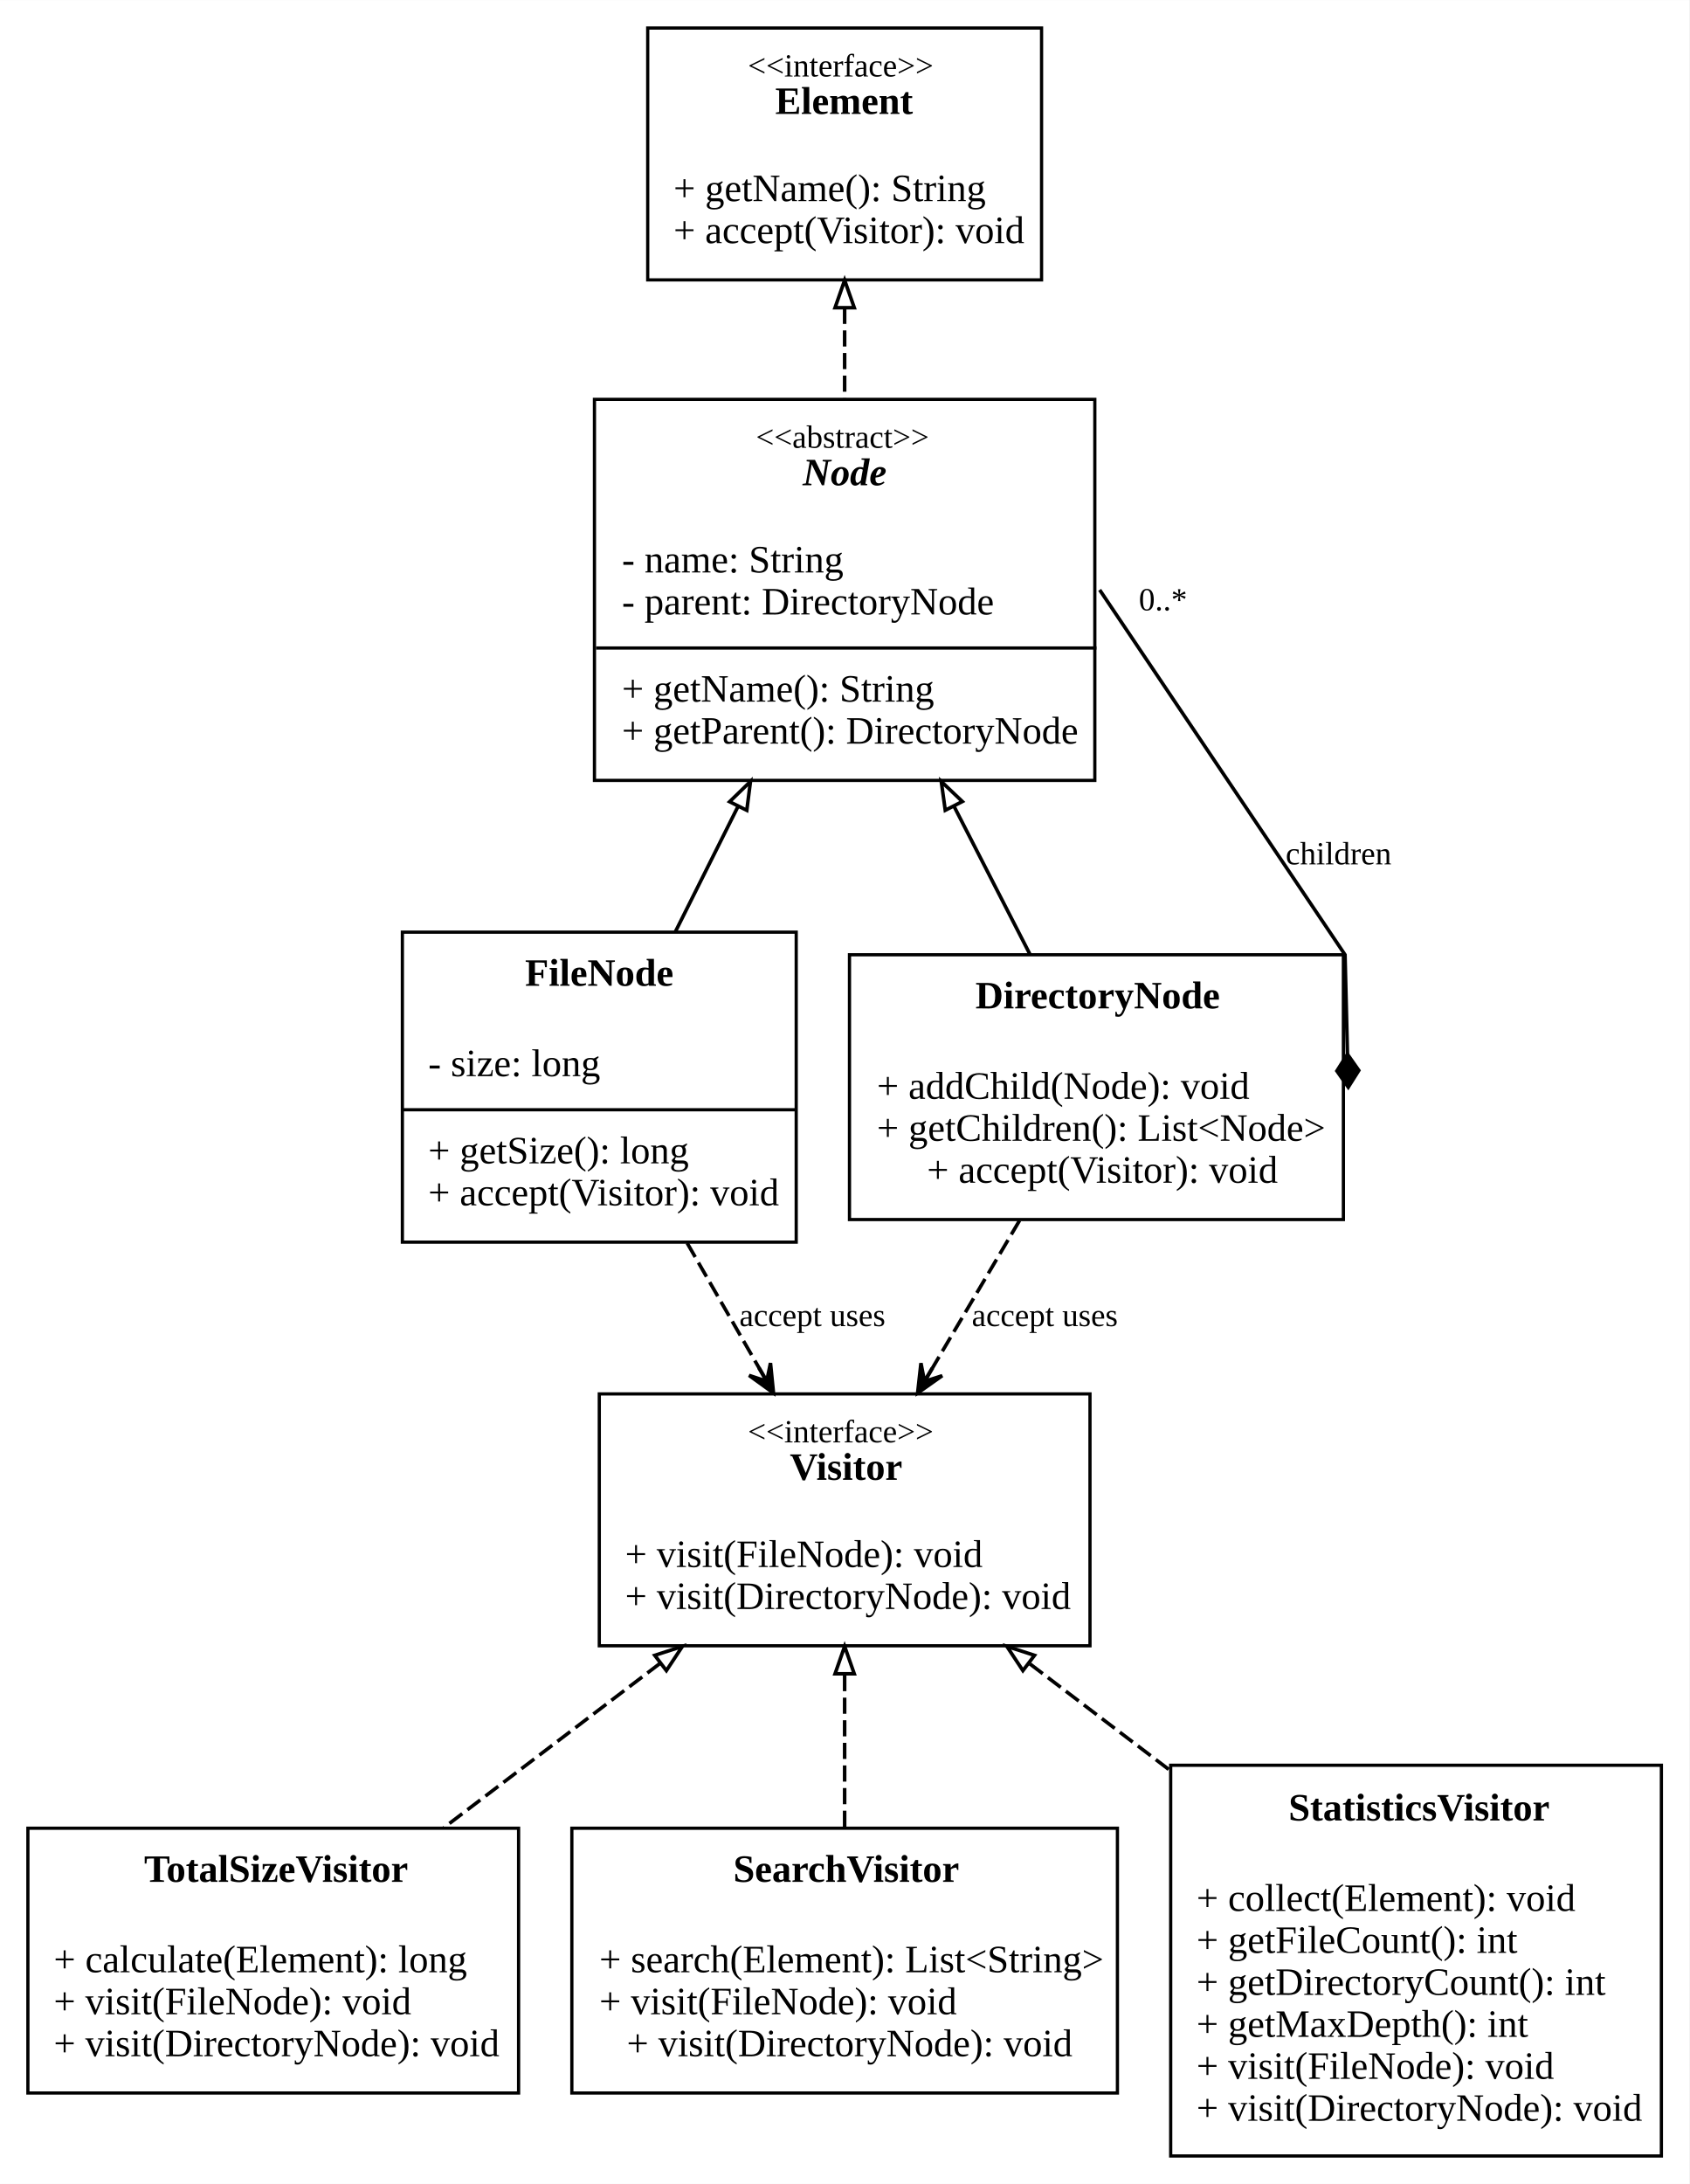
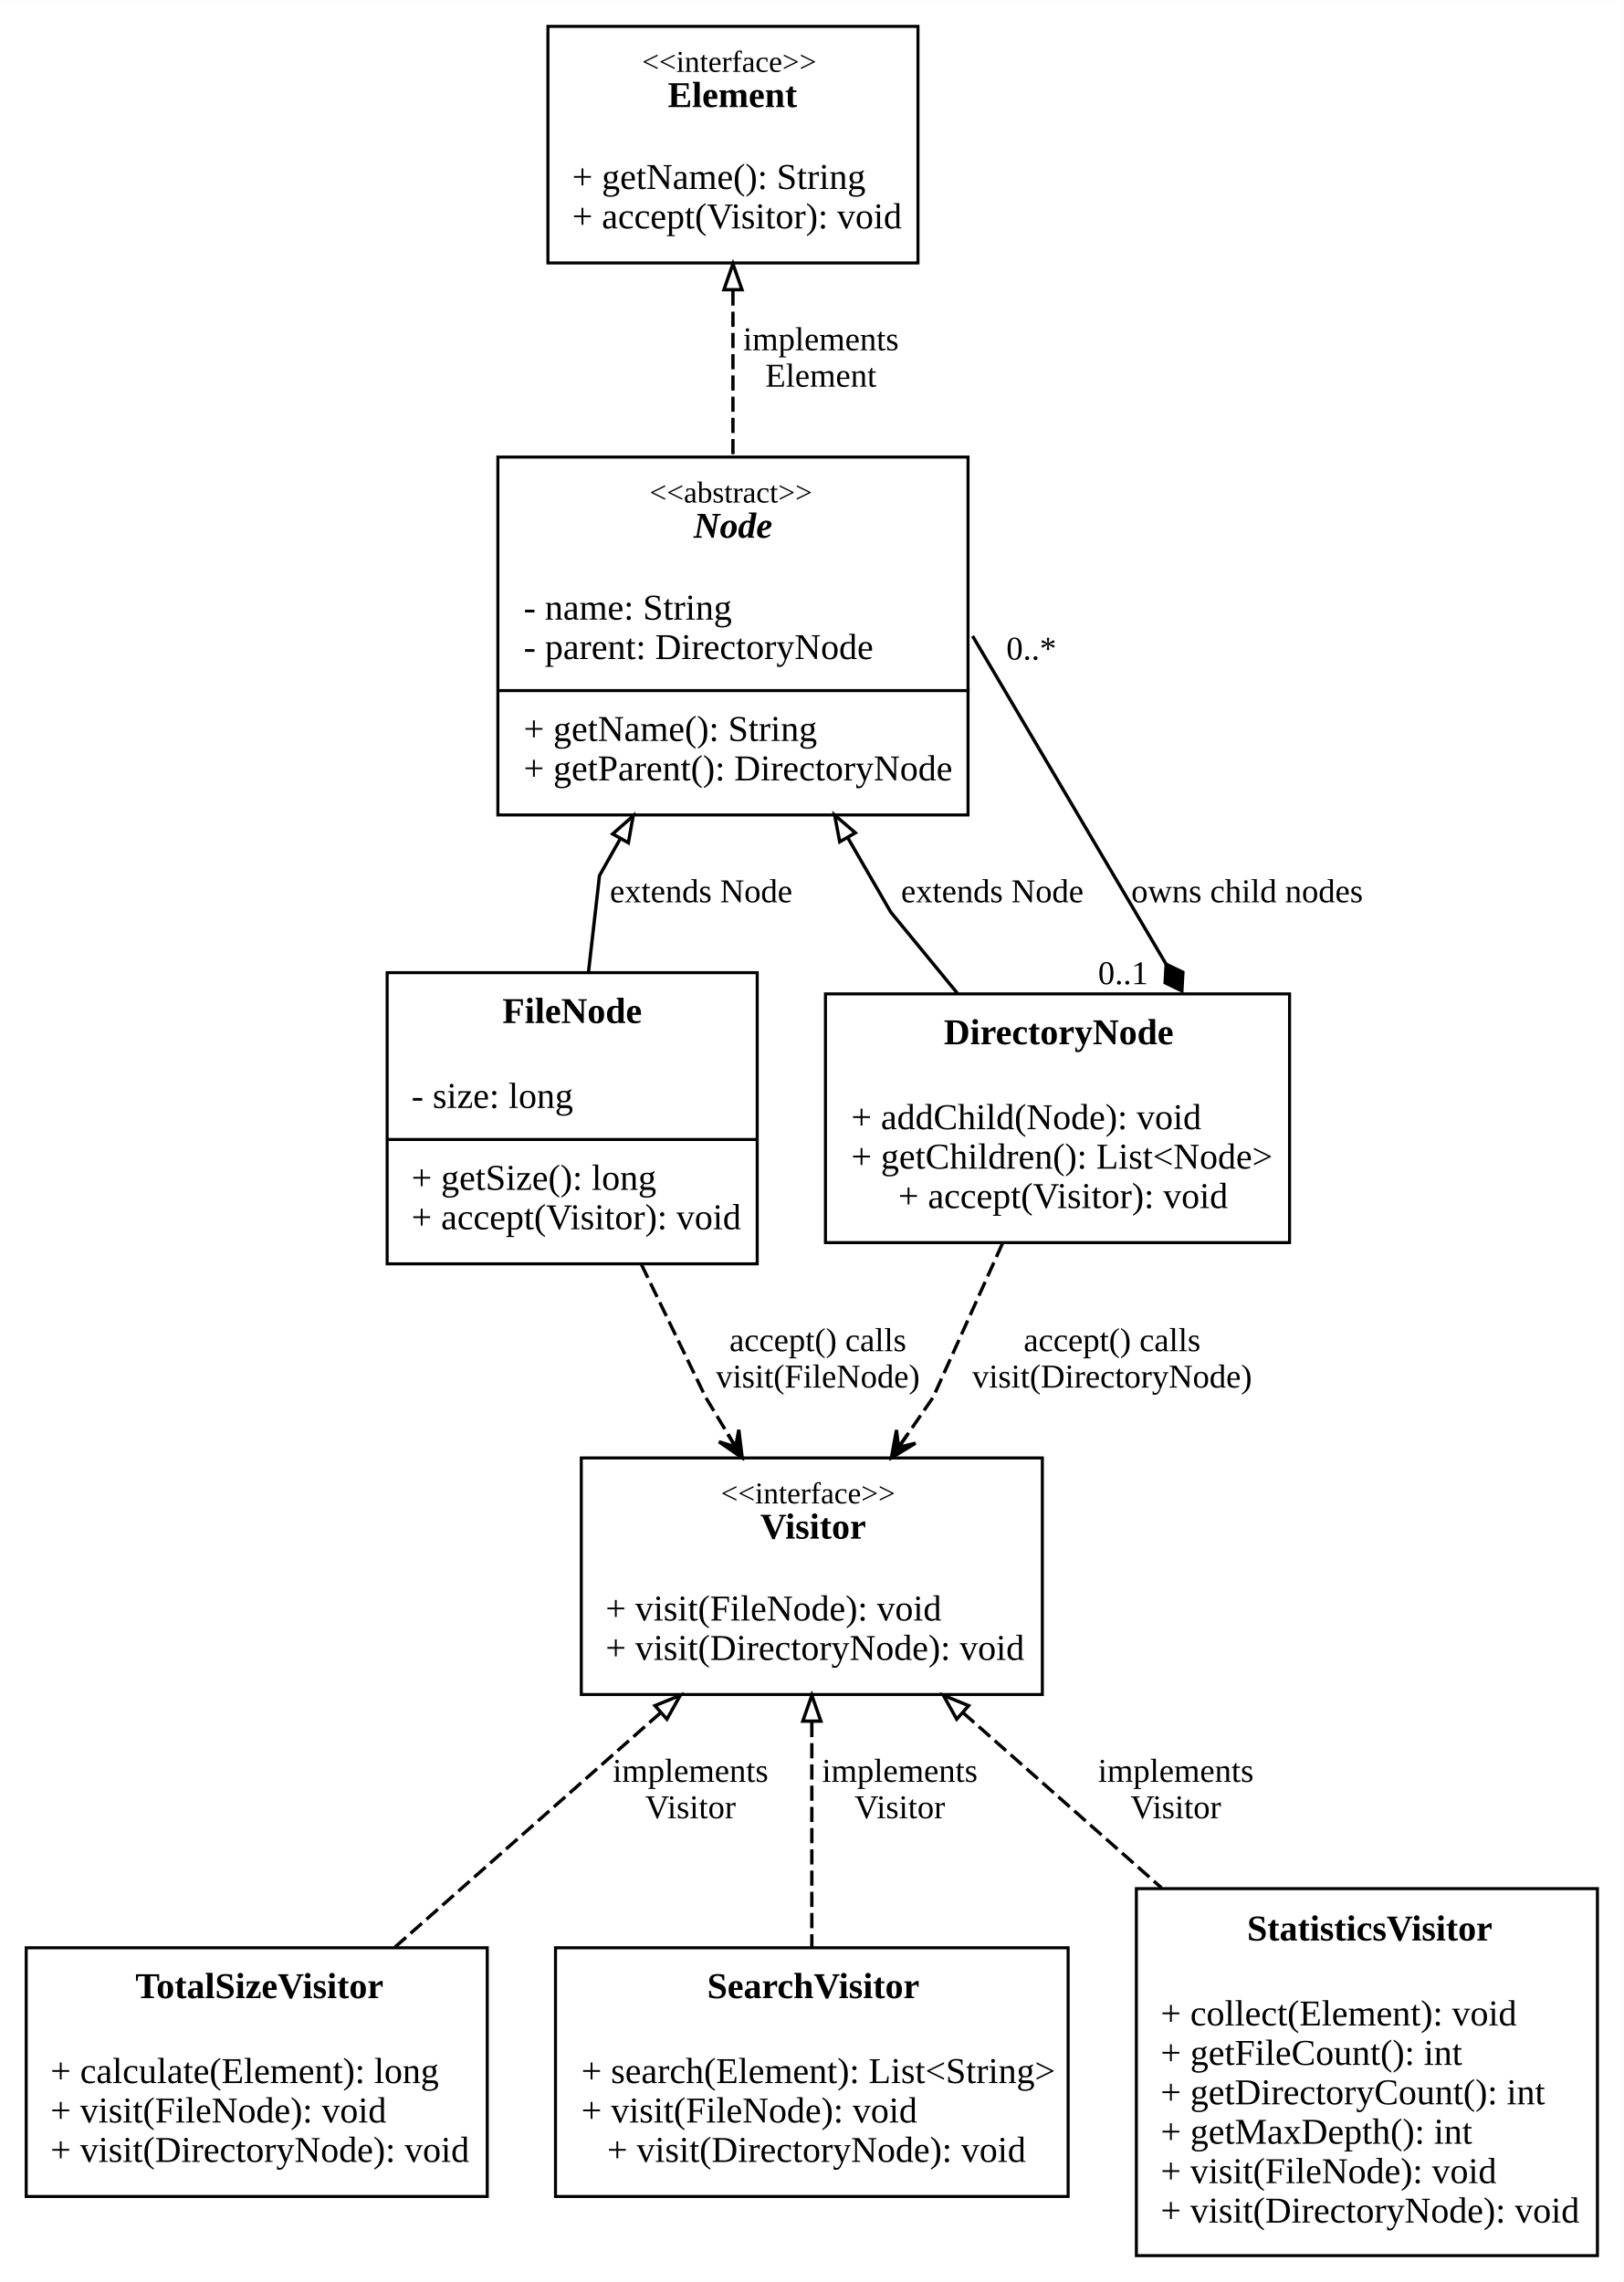
- <svg xmlns="http://www.w3.org/2000/svg" width="523pt" height="676pt" viewBox="0.00 0.00 523.28 676.28">
-   <g id="graph0" class="graph" transform="scale(1 1) rotate(0) translate(8.64 667.64)">
-     <polygon fill="white" stroke="transparent" points="-8.64,8.64 -8.64,-667.64 514.64,-667.64 514.64,8.64 -8.64,8.64" />
+ <svg xmlns="http://www.w3.org/2000/svg" width="535pt" height="752pt" viewBox="0.00 0.00 535.28 752.28">
+   <g id="graph0" class="graph" transform="scale(1 1) rotate(0) translate(8.64 743.64)">
+     <polygon fill="white" stroke="transparent" points="-8.64,8.64 -8.64,-743.64 526.64,-743.64 526.64,8.64 -8.64,8.64" />
    <g id="edge1" class="edge">
-       <path fill="none" stroke="#000000" stroke-width="1.1" stroke-dasharray="5,2" d="M253,-572.36C253,-563.27 253,-553.62 253,-544.21" />
-       <polygon fill="none" stroke="#000000" stroke-width="1.1" points="250.03,-572.39 253,-580.89 255.98,-572.39 250.03,-572.39" />
+       <path fill="none" stroke="#000000" stroke-width="1.1" stroke-dasharray="5,2" d="M233,-647.93C233,-630.73 233,-611.07 233,-593.03" />
+       <polygon fill="none" stroke="#000000" stroke-width="1.1" points="230.03,-648.18 233,-656.68 235.98,-648.18 230.03,-648.18" />
+       <text text-anchor="middle" x="262" y="-628.2" font-family="Times New Roman" font-size="11.00">  implements</text>
+       <text text-anchor="middle" x="262" y="-616.2" font-family="Times New Roman" font-size="11.00">  Element</text>
    </g>
    <g id="edge2" class="edge">
-       <path fill="none" stroke="#000000" stroke-width="1.1" d="M220.01,-418.01C213.46,-404.92 206.71,-391.42 200.55,-379.1" />
-       <polygon fill="none" stroke="#000000" stroke-width="1.1" points="217.37,-419.4 223.83,-425.67 222.69,-416.73 217.37,-419.4" />
+       <path fill="none" stroke="#000000" stroke-width="1.1" d="M195.68,-466.85C191.66,-459.72 189,-455 189,-455 189,-455 187.31,-440.15 185.39,-423.32" />
+       <polygon fill="none" stroke="#000000" stroke-width="1.1" points="193.34,-468.74 200.1,-474.68 198.52,-465.82 193.34,-468.74" />
+       <text text-anchor="middle" x="222.5" y="-446.2" font-family="Times New Roman" font-size="11.00">  extends Node</text>
    </g>
    <g id="edge3" class="edge">
-       <path fill="none" stroke="#000000" stroke-width="1.1" d="M286.85,-418.04C294.88,-402.38 303.22,-386.14 310.45,-372.05" />
-       <polygon fill="none" stroke="#000000" stroke-width="1.1" points="284.17,-416.75 282.93,-425.67 289.46,-419.46 284.17,-416.75" />
+       <path fill="none" stroke="#000000" stroke-width="1.1" d="M270.87,-467.46C278.9,-453.57 285,-443 285,-443 285,-443 295.34,-430.4 307.05,-416.13" />
+       <polygon fill="none" stroke="#000000" stroke-width="1.1" points="268.2,-466.14 266.52,-474.98 273.35,-469.11 268.2,-466.14" />
+       <text text-anchor="middle" x="318.5" y="-446.2" font-family="Times New Roman" font-size="11.00">  extends Node</text>
    </g>
    <g id="edge5" class="edge">
-       <path fill="none" stroke="#000000" stroke-width="1.1" stroke-dasharray="5,2" d="M204.22,-282.72C211.49,-270.1 219.33,-256.48 226.55,-243.94" />
-       <polygon fill="#000000" stroke="#000000" stroke-width="1.1" points="230.96,-236.28 230.03,-245.56 228.88,-239.99 226.76,-243.67 226.72,-243.65 226.67,-243.62 228.8,-239.94 223.4,-241.74 230.96,-236.28 230.96,-236.28" />
-       <text text-anchor="middle" x="243" y="-257" font-family="Times New Roman" font-size="10.00">accept uses</text>
+       <path fill="none" stroke="#000000" stroke-width="1.1" stroke-dasharray="5,2" d="M202.77,-326.9C213.51,-304.7 224,-283 224,-283 224,-283 227.19,-277.71 231.65,-270.32" />
+       <polygon fill="#000000" stroke="#000000" stroke-width="1.1" points="236.05,-263.04 234.93,-272.29 233.89,-266.7 231.7,-270.34 231.65,-270.32 231.61,-270.29 233.81,-266.65 228.38,-268.34 236.05,-263.04 236.05,-263.04" />
+       <text text-anchor="middle" x="261" y="-298.2" font-family="Times New Roman" font-size="11.00">  accept() calls</text>
+       <text text-anchor="middle" x="261" y="-286.2" font-family="Times New Roman" font-size="11.00">  visit(FileNode)</text>
    </g>
    <g id="edge4" class="edge">
-       <path fill="none" stroke="#000000" stroke-width="1.1" d="M408.75,-341.35C408.45,-353.49 408,-372 408,-372 408,-372 332,-485 332,-485" />
-       <polygon fill="#000000" stroke="#000000" stroke-width="1.1" points="408.75,-341.2 405.48,-336.02 409,-331 412.27,-336.18 408.75,-341.2" />
-       <text text-anchor="middle" x="406" y="-400" font-family="Times New Roman" font-size="10.00">children</text>
-       <text text-anchor="middle" x="351.63" y="-478.66" font-family="Times New Roman" font-size="10.00">0..*</text>
+       <path fill="none" stroke="#000000" stroke-width="1.1" d="M375.81,-425.79C359.77,-453 312,-534 312,-534" />
+       <polygon fill="#000000" stroke="#000000" stroke-width="1.1" points="375.82,-425.79 375.48,-419.67 381,-417 381.34,-423.12 375.82,-425.79" />
+       <text text-anchor="middle" x="402.5" y="-446.2" font-family="Times New Roman" font-size="11.00">owns child nodes</text>
+       <text text-anchor="middle" x="331.37" y="-526.2" font-family="Times New Roman" font-size="11.00">0..*</text>
+       <text text-anchor="middle" x="361.63" y="-419.2" font-family="Times New Roman" font-size="11.00">0..1</text>
    </g>
    <g id="edge6" class="edge">
-       <path fill="none" stroke="#000000" stroke-width="1.1" stroke-dasharray="5,2" d="M307.17,-289.68C298.63,-275.22 288.93,-258.8 280.13,-243.9" />
-       <polygon fill="#000000" stroke="#000000" stroke-width="1.1" points="275.61,-236.27 283.23,-241.64 277.82,-239.9 279.98,-243.56 279.94,-243.59 279.89,-243.61 277.73,-239.95 276.64,-245.53 275.61,-236.27 275.61,-236.27" />
-       <text text-anchor="middle" x="315" y="-257" font-family="Times New Roman" font-size="10.00">accept uses</text>
+       <path fill="none" stroke="#000000" stroke-width="1.1" stroke-dasharray="5,2" d="M321.9,-333.82C310.91,-309.44 299,-283 299,-283 299,-283 295.35,-277.71 290.26,-270.32" />
+       <polygon fill="#000000" stroke="#000000" stroke-width="1.1" points="285.23,-263.04 293.21,-267.87 287.69,-266.51 290.1,-270.01 290.06,-270.04 290.02,-270.07 287.61,-266.57 286.91,-272.21 285.23,-263.04 285.23,-263.04" />
+       <text text-anchor="middle" x="358" y="-298.2" font-family="Times New Roman" font-size="11.00">  accept() calls</text>
+       <text text-anchor="middle" x="358" y="-286.2" font-family="Times New Roman" font-size="11.00">  visit(DirectoryNode)</text>
    </g>
    <g id="edge7" class="edge">
-       <path fill="none" stroke="#000000" stroke-width="1.1" stroke-dasharray="5,2" d="M195.87,-152.59C174.34,-136.23 149.96,-117.71 128.84,-101.66" />
-       <polygon fill="none" stroke="#000000" stroke-width="1.1" points="194.18,-155.04 202.75,-157.82 197.78,-150.31 194.18,-155.04" />
+       <path fill="none" stroke="#000000" stroke-width="1.1" stroke-dasharray="5,2" d="M209.19,-179.04C181.87,-154.93 148.24,-125.25 121.61,-101.75" />
+       <polygon fill="none" stroke="#000000" stroke-width="1.1" points="207.29,-181.33 215.63,-184.73 211.23,-176.87 207.29,-181.33" />
+       <text text-anchor="middle" x="219" y="-156.2" font-family="Times New Roman" font-size="11.00">  implements</text>
+       <text text-anchor="middle" x="219" y="-144.2" font-family="Times New Roman" font-size="11.00">  Visitor</text>
    </g>
    <g id="edge8" class="edge">
-       <path fill="none" stroke="#000000" stroke-width="1.1" stroke-dasharray="5,2" d="M253,-148.94C253,-133.51 253,-116.52 253,-101.66" />
-       <polygon fill="none" stroke="#000000" stroke-width="1.1" points="250.03,-149.32 253,-157.82 255.98,-149.32 250.03,-149.32" />
+       <path fill="none" stroke="#000000" stroke-width="1.1" stroke-dasharray="5,2" d="M259,-175.96C259,-152.44 259,-124.26 259,-101.75" />
+       <polygon fill="none" stroke="#000000" stroke-width="1.1" points="256.03,-176.23 259,-184.73 261.98,-176.23 256.03,-176.23" />
+       <text text-anchor="middle" x="288" y="-156.2" font-family="Times New Roman" font-size="11.00">  implements</text>
+       <text text-anchor="middle" x="288" y="-144.2" font-family="Times New Roman" font-size="11.00">  Visitor</text>
    </g>
    <g id="edge9" class="edge">
-       <path fill="none" stroke="#000000" stroke-width="1.1" stroke-dasharray="5,2" d="M310.38,-152.4C324.24,-141.87 339.27,-130.45 353.84,-119.38" />
-       <polygon fill="none" stroke="#000000" stroke-width="1.1" points="308.22,-150.31 303.25,-157.82 311.82,-155.04 308.22,-150.31" />
+       <path fill="none" stroke="#000000" stroke-width="1.1" stroke-dasharray="5,2" d="M308.79,-179.06C328.96,-161.26 352.56,-140.43 374.26,-121.28" />
+       <polygon fill="none" stroke="#000000" stroke-width="1.1" points="306.77,-176.87 302.37,-184.73 310.71,-181.33 306.77,-176.87" />
+       <text text-anchor="middle" x="379" y="-156.2" font-family="Times New Roman" font-size="11.00">  implements</text>
+       <text text-anchor="middle" x="379" y="-144.2" font-family="Times New Roman" font-size="11.00">  Visitor</text>
    </g>
    <g id="node1" class="node">
-       <polygon fill="white" stroke="transparent" points="193,-622 193,-658 313,-658 313,-622 193,-622" />
-       <text text-anchor="start" x="223" y="-644" font-family="Times New Roman" font-size="10.00">&lt;&lt;interface&gt;&gt;</text>
-       <text text-anchor="start" x="231.5" y="-632.4" font-family="Times New Roman" font-weight="bold" font-size="12.00">Element</text>
-       <text text-anchor="start" x="200" y="-605.4" font-family="Times New Roman" font-size="12.00">+ getName(): String</text>
-       <text text-anchor="start" x="200" y="-592.4" font-family="Times New Roman" font-size="12.00">+ accept(Visitor): void</text>
-       <polygon fill="none" stroke="#000000" points="192,-581 192,-659 314,-659 314,-581 192,-581" />
+       <polygon fill="white" stroke="transparent" points="173,-698 173,-734 293,-734 293,-698 173,-698" />
+       <text text-anchor="start" x="203" y="-720" font-family="Times New Roman" font-size="10.00">&lt;&lt;interface&gt;&gt;</text>
+       <text text-anchor="start" x="211.5" y="-708.4" font-family="Times New Roman" font-weight="bold" font-size="12.00">Element</text>
+       <text text-anchor="start" x="180" y="-681.4" font-family="Times New Roman" font-size="12.00">+ getName(): String</text>
+       <text text-anchor="start" x="180" y="-668.4" font-family="Times New Roman" font-size="12.00">+ accept(Visitor): void</text>
+       <polygon fill="none" stroke="#000000" points="172,-657 172,-735 294,-735 294,-657 172,-657" />
    </g>
    <g id="node2" class="node">
-       <polygon fill="white" stroke="transparent" points="177,-507 177,-543 330,-543 330,-507 177,-507" />
-       <text text-anchor="start" x="225.5" y="-529" font-family="Times New Roman" font-size="10.00">&lt;&lt;abstract&gt;&gt;</text>
-       <text text-anchor="start" x="240" y="-517.4" font-family="Times New Roman" font-weight="bold" font-style="italic" font-size="12.00">Node</text>
-       <text text-anchor="start" x="184" y="-490.4" font-family="Times New Roman" font-size="12.00">- name: String</text>
-       <text text-anchor="start" x="184" y="-477.4" font-family="Times New Roman" font-size="12.00">- parent: DirectoryNode</text>
-       <text text-anchor="start" x="184" y="-450.4" font-family="Times New Roman" font-size="12.00">+ getName(): String</text>
-       <text text-anchor="start" x="184" y="-437.4" font-family="Times New Roman" font-size="12.00">+ getParent(): DirectoryNode</text>
-       <polygon fill="#000000" stroke="#000000" points="176,-467 176,-467 331,-467 331,-467 176,-467" />
-       <polygon fill="none" stroke="#000000" points="175.5,-426 175.5,-544 330.5,-544 330.5,-426 175.5,-426" />
+       <polygon fill="white" stroke="transparent" points="157,-556 157,-592 310,-592 310,-556 157,-556" />
+       <text text-anchor="start" x="205.5" y="-578" font-family="Times New Roman" font-size="10.00">&lt;&lt;abstract&gt;&gt;</text>
+       <text text-anchor="start" x="220" y="-566.4" font-family="Times New Roman" font-weight="bold" font-style="italic" font-size="12.00">Node</text>
+       <text text-anchor="start" x="164" y="-539.4" font-family="Times New Roman" font-size="12.00">- name: String</text>
+       <text text-anchor="start" x="164" y="-526.4" font-family="Times New Roman" font-size="12.00">- parent: DirectoryNode</text>
+       <text text-anchor="start" x="164" y="-499.4" font-family="Times New Roman" font-size="12.00">+ getName(): String</text>
+       <text text-anchor="start" x="164" y="-486.4" font-family="Times New Roman" font-size="12.00">+ getParent(): DirectoryNode</text>
+       <polygon fill="#000000" stroke="#000000" points="156,-516 156,-516 311,-516 311,-516 156,-516" />
+       <polygon fill="none" stroke="#000000" points="155.5,-475 155.5,-593 310.5,-593 310.5,-475 155.5,-475" />
    </g>
    <g id="node3" class="node">
-       <polygon fill="white" stroke="transparent" points="117,-351 117,-378 237,-378 237,-351 117,-351" />
-       <text text-anchor="start" x="154" y="-362.4" font-family="Times New Roman" font-weight="bold" font-size="12.00">FileNode</text>
-       <text text-anchor="start" x="124" y="-334.4" font-family="Times New Roman" font-size="12.00">- size: long</text>
-       <text text-anchor="start" x="124" y="-307.4" font-family="Times New Roman" font-size="12.00">+ getSize(): long</text>
-       <text text-anchor="start" x="124" y="-294.4" font-family="Times New Roman" font-size="12.00">+ accept(Visitor): void</text>
-       <polygon fill="#000000" stroke="#000000" points="116,-324 116,-324 238,-324 238,-324 116,-324" />
-       <polygon fill="none" stroke="#000000" points="116,-283 116,-379 238,-379 238,-283 116,-283" />
+       <polygon fill="white" stroke="transparent" points="120,-395 120,-422 240,-422 240,-395 120,-395" />
+       <text text-anchor="start" x="157" y="-406.4" font-family="Times New Roman" font-weight="bold" font-size="12.00">FileNode</text>
+       <text text-anchor="start" x="127" y="-378.4" font-family="Times New Roman" font-size="12.00">- size: long</text>
+       <text text-anchor="start" x="127" y="-351.4" font-family="Times New Roman" font-size="12.00">+ getSize(): long</text>
+       <text text-anchor="start" x="127" y="-338.4" font-family="Times New Roman" font-size="12.00">+ accept(Visitor): void</text>
+       <polygon fill="#000000" stroke="#000000" points="119,-368 119,-368 241,-368 241,-368 119,-368" />
+       <polygon fill="none" stroke="#000000" points="119,-327 119,-423 241,-423 241,-327 119,-327" />
    </g>
    <g id="node4" class="node">
-       <polygon fill="white" stroke="transparent" points="256,-344 256,-371 407,-371 407,-344 256,-344" />
-       <text text-anchor="start" x="293.5" y="-355.4" font-family="Times New Roman" font-weight="bold" font-size="12.00">DirectoryNode</text>
-       <text text-anchor="start" x="263" y="-327.4" font-family="Times New Roman" font-size="12.00">+ addChild(Node): void</text>
-       <text text-anchor="start" x="263" y="-314.4" font-family="Times New Roman" font-size="12.00">+ getChildren(): List&lt;Node&gt;</text>
-       <text text-anchor="start" x="278.5" y="-301.4" font-family="Times New Roman" font-size="12.00">+ accept(Visitor): void</text>
-       <polygon fill="none" stroke="#000000" points="254.5,-290 254.5,-372 407.5,-372 407.5,-290 254.5,-290" />
+       <polygon fill="white" stroke="transparent" points="265,-388 265,-415 416,-415 416,-388 265,-388" />
+       <text text-anchor="start" x="302.5" y="-399.4" font-family="Times New Roman" font-weight="bold" font-size="12.00">DirectoryNode</text>
+       <text text-anchor="start" x="272" y="-371.4" font-family="Times New Roman" font-size="12.00">+ addChild(Node): void</text>
+       <text text-anchor="start" x="272" y="-358.4" font-family="Times New Roman" font-size="12.00">+ getChildren(): List&lt;Node&gt;</text>
+       <text text-anchor="start" x="287.5" y="-345.4" font-family="Times New Roman" font-size="12.00">+ accept(Visitor): void</text>
+       <polygon fill="none" stroke="#000000" points="263.5,-334 263.5,-416 416.5,-416 416.5,-334 263.5,-334" />
    </g>
    <g id="node5" class="node">
-       <polygon fill="white" stroke="transparent" points="178,-199 178,-235 328,-235 328,-199 178,-199" />
-       <text text-anchor="start" x="223" y="-221" font-family="Times New Roman" font-size="10.00">&lt;&lt;interface&gt;&gt;</text>
-       <text text-anchor="start" x="236" y="-209.4" font-family="Times New Roman" font-weight="bold" font-size="12.00">Visitor</text>
-       <text text-anchor="start" x="185" y="-182.4" font-family="Times New Roman" font-size="12.00">+ visit(FileNode): void</text>
-       <text text-anchor="start" x="185" y="-169.4" font-family="Times New Roman" font-size="12.00">+ visit(DirectoryNode): void</text>
-       <polygon fill="none" stroke="#000000" points="177,-158 177,-236 329,-236 329,-158 177,-158" />
+       <polygon fill="white" stroke="transparent" points="184,-226 184,-262 334,-262 334,-226 184,-226" />
+       <text text-anchor="start" x="229" y="-248" font-family="Times New Roman" font-size="10.00">&lt;&lt;interface&gt;&gt;</text>
+       <text text-anchor="start" x="242" y="-236.4" font-family="Times New Roman" font-weight="bold" font-size="12.00">Visitor</text>
+       <text text-anchor="start" x="191" y="-209.4" font-family="Times New Roman" font-size="12.00">+ visit(FileNode): void</text>
+       <text text-anchor="start" x="191" y="-196.4" font-family="Times New Roman" font-size="12.00">+ visit(DirectoryNode): void</text>
+       <polygon fill="none" stroke="#000000" points="183,-185 183,-263 335,-263 335,-185 183,-185" />
    </g>
    <g id="node6" class="node">
      <polygon fill="white" stroke="transparent" points="1,-73.5 1,-100.5 151,-100.5 151,-73.5 1,-73.5" />
      <text text-anchor="start" x="36" y="-84.9" font-family="Times New Roman" font-weight="bold" font-size="12.00">TotalSizeVisitor</text>
      <text text-anchor="start" x="8" y="-56.9" font-family="Times New Roman" font-size="12.00">+ calculate(Element): long</text>
      <text text-anchor="start" x="8" y="-43.9" font-family="Times New Roman" font-size="12.00">+ visit(FileNode): void</text>
      <text text-anchor="start" x="8" y="-30.9" font-family="Times New Roman" font-size="12.00">+ visit(DirectoryNode): void</text>
      <polygon fill="none" stroke="#000000" points="0,-19.5 0,-101.5 152,-101.5 152,-19.5 0,-19.5" />
    </g>
    <g id="node7" class="node">
-       <polygon fill="white" stroke="transparent" points="170,-73.5 170,-100.5 337,-100.5 337,-73.5 170,-73.5" />
-       <text text-anchor="start" x="218.5" y="-84.9" font-family="Times New Roman" font-weight="bold" font-size="12.00">SearchVisitor</text>
-       <text text-anchor="start" x="177" y="-56.9" font-family="Times New Roman" font-size="12.00">+ search(Element): List&lt;String&gt;</text>
-       <text text-anchor="start" x="177" y="-43.9" font-family="Times New Roman" font-size="12.00">+ visit(FileNode): void</text>
-       <text text-anchor="start" x="185.5" y="-30.9" font-family="Times New Roman" font-size="12.00">+ visit(DirectoryNode): void</text>
-       <polygon fill="none" stroke="#000000" points="168.5,-19.5 168.5,-101.5 337.5,-101.5 337.5,-19.5 168.5,-19.5" />
+       <polygon fill="white" stroke="transparent" points="176,-73.5 176,-100.5 343,-100.5 343,-73.5 176,-73.5" />
+       <text text-anchor="start" x="224.5" y="-84.9" font-family="Times New Roman" font-weight="bold" font-size="12.00">SearchVisitor</text>
+       <text text-anchor="start" x="183" y="-56.9" font-family="Times New Roman" font-size="12.00">+ search(Element): List&lt;String&gt;</text>
+       <text text-anchor="start" x="183" y="-43.9" font-family="Times New Roman" font-size="12.00">+ visit(FileNode): void</text>
+       <text text-anchor="start" x="191.5" y="-30.9" font-family="Times New Roman" font-size="12.00">+ visit(DirectoryNode): void</text>
+       <polygon fill="none" stroke="#000000" points="174.5,-19.5 174.5,-101.5 343.5,-101.5 343.5,-19.5 174.5,-19.5" />
    </g>
    <g id="node8" class="node">
-       <polygon fill="white" stroke="transparent" points="355,-92.5 355,-119.5 505,-119.5 505,-92.5 355,-92.5" />
-       <text text-anchor="start" x="390.5" y="-103.9" font-family="Times New Roman" font-weight="bold" font-size="12.00">StatisticsVisitor</text>
-       <text text-anchor="start" x="362" y="-75.9" font-family="Times New Roman" font-size="12.00">+ collect(Element): void</text>
-       <text text-anchor="start" x="362" y="-62.9" font-family="Times New Roman" font-size="12.00">+ getFileCount(): int</text>
-       <text text-anchor="start" x="362" y="-49.9" font-family="Times New Roman" font-size="12.00">+ getDirectoryCount(): int</text>
-       <text text-anchor="start" x="362" y="-36.9" font-family="Times New Roman" font-size="12.00">+ getMaxDepth(): int</text>
-       <text text-anchor="start" x="362" y="-23.9" font-family="Times New Roman" font-size="12.00">+ visit(FileNode): void</text>
-       <text text-anchor="start" x="362" y="-10.9" font-family="Times New Roman" font-size="12.00">+ visit(DirectoryNode): void</text>
-       <polygon fill="none" stroke="#000000" points="354,0 354,-121 506,-121 506,0 354,0" />
+       <polygon fill="white" stroke="transparent" points="367,-92.5 367,-119.5 517,-119.5 517,-92.5 367,-92.5" />
+       <text text-anchor="start" x="402.5" y="-103.9" font-family="Times New Roman" font-weight="bold" font-size="12.00">StatisticsVisitor</text>
+       <text text-anchor="start" x="374" y="-75.9" font-family="Times New Roman" font-size="12.00">+ collect(Element): void</text>
+       <text text-anchor="start" x="374" y="-62.9" font-family="Times New Roman" font-size="12.00">+ getFileCount(): int</text>
+       <text text-anchor="start" x="374" y="-49.9" font-family="Times New Roman" font-size="12.00">+ getDirectoryCount(): int</text>
+       <text text-anchor="start" x="374" y="-36.9" font-family="Times New Roman" font-size="12.00">+ getMaxDepth(): int</text>
+       <text text-anchor="start" x="374" y="-23.9" font-family="Times New Roman" font-size="12.00">+ visit(FileNode): void</text>
+       <text text-anchor="start" x="374" y="-10.9" font-family="Times New Roman" font-size="12.00">+ visit(DirectoryNode): void</text>
+       <polygon fill="none" stroke="#000000" points="366,0 366,-121 518,-121 518,0 366,0" />
    </g>
  </g>
</svg>
